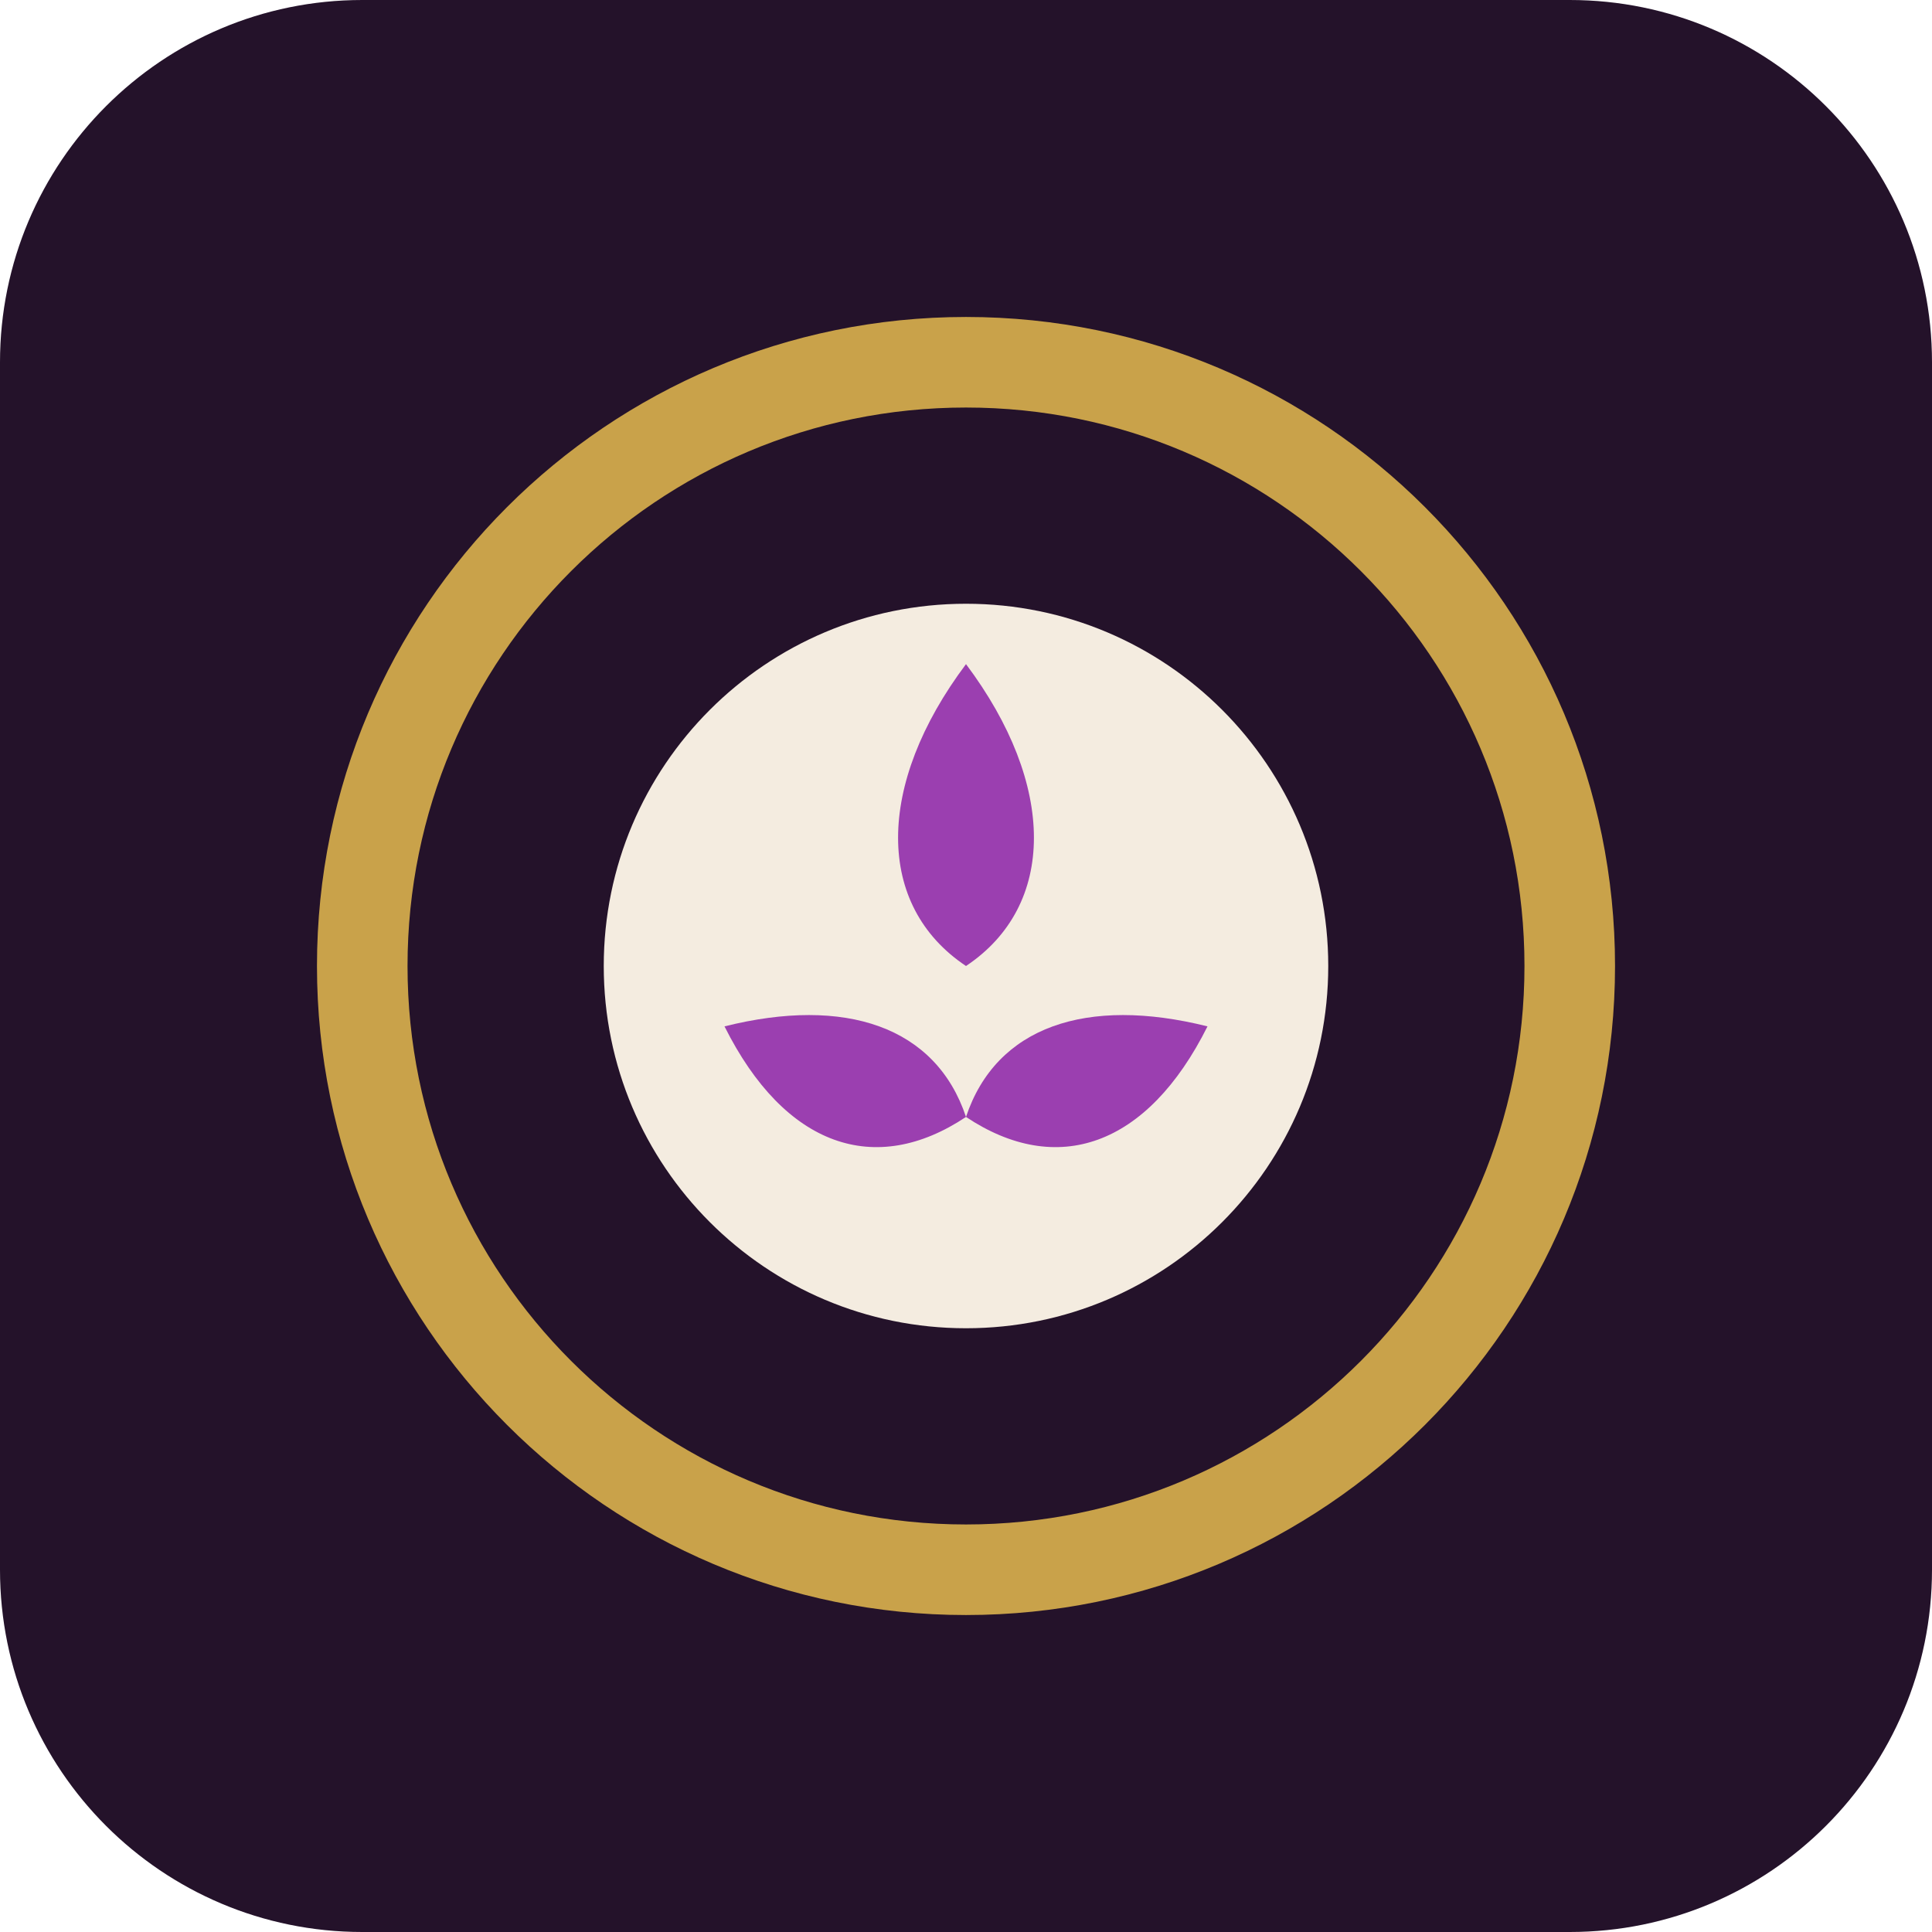
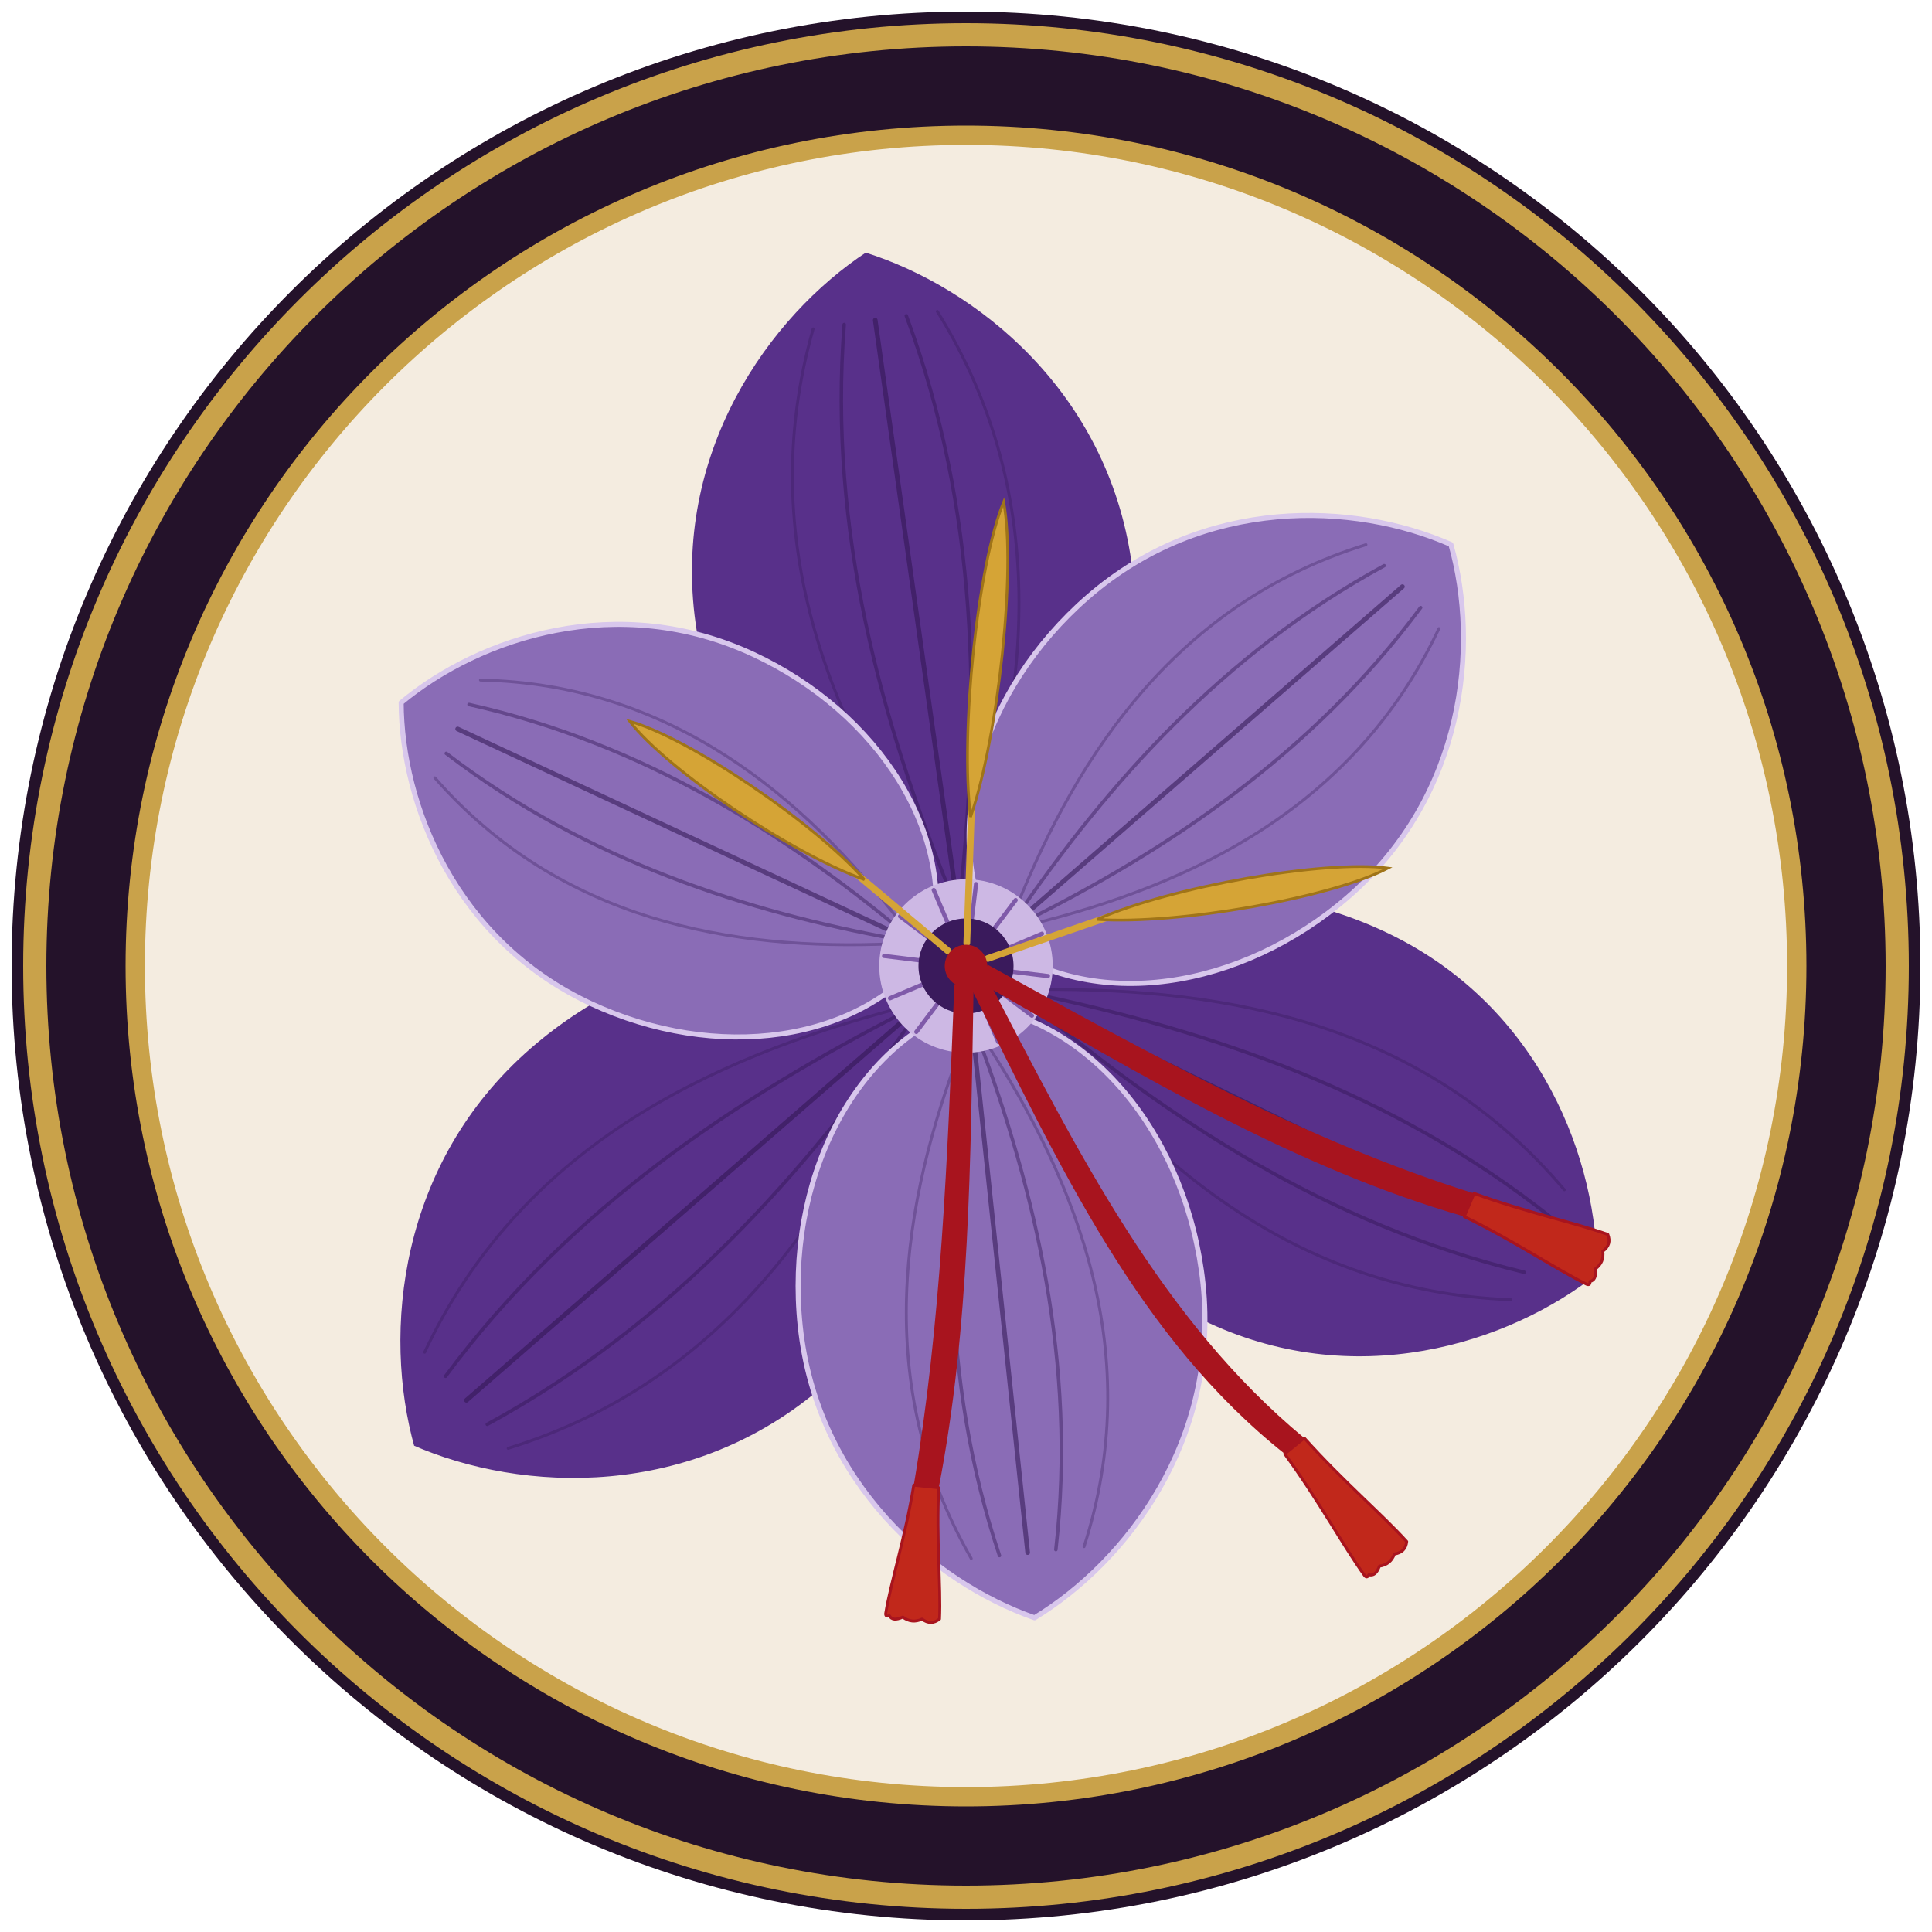
- <svg xmlns="http://www.w3.org/2000/svg" viewBox="0 0 64 64">
-   <rect width="64" height="64" rx="12" fill="#24122A" />
-   <circle cx="32" cy="32" r="20" fill="none" stroke="#C9A24A" stroke-width="3" />
-   <circle cx="32" cy="32" r="12" fill="#F4ECE0" />
-   <path d="M32 22c3 4 3 8 0 10-3-2-3-6 0-10zM24 34c4-1 7 0 8 3-3 2-6 1-8-3zM40 34c-4-1-7 0-8 3 3 2 6 1 8-3z" fill="#9B3FB0" />
+ <svg xmlns="http://www.w3.org/2000/svg" viewBox="0 0 1000 1000">
+   <circle cx="500" cy="500" r="494" fill="#24122A" />
+   <circle cx="500" cy="500" r="482" fill="none" stroke="#C9A24A" stroke-width="12" />
+   <circle cx="500" cy="500" r="430" fill="#F4ECE0" stroke="#C9A24A" stroke-width="10" />
+   <g transform="translate(500 500) rotate(-8)">
+     <path d="M 0 -20 C 69.543 -37.508, 115.905 -112.523, 115.905 -195.039 C 115.905 -285.058, 55.634 -348.82, 0 -375.076 C -55.634 -348.82, -115.905 -285.058, -115.905 -195.039 C -115.905 -112.523, -69.543 -37.508, 0 -20 Z" fill="#58308A" stroke="#F4ECE0" stroke-width="4" stroke-linejoin="round" />
+     <path d="M 0 -40 C 0.0 -131.276, 0.0 -232.547, 0.0 -337.568" stroke="#2F1450" stroke-width="2.4" fill="none" opacity="0.55" stroke-linecap="round" />
+     <path d="M -3 -40 C -25.499 -131.276, -39.408 -232.547, -16.227 -337.568" stroke="#2F1450" stroke-width="1.8" fill="none" opacity="0.42" stroke-linecap="round" />
+     <path d="M 3 -40 C 25.499 -131.276, 39.408 -232.547, 16.227 -337.568" stroke="#2F1450" stroke-width="1.8" fill="none" opacity="0.42" stroke-linecap="round" />
+     <path d="M -6 -40 C -50.998 -131.276, -78.815 -232.547, -32.453 -337.568" stroke="#2F1450" stroke-width="1.5" fill="none" opacity="0.3" stroke-linecap="round" />
+     <path d="M 6 -40 C 50.998 -131.276, 78.815 -232.547, 32.453 -337.568" stroke="#2F1450" stroke-width="1.5" fill="none" opacity="0.3" stroke-linecap="round" />
+   </g>
+   <g transform="translate(500 500) rotate(116)">
+     <path d="M 0 -20 C 67.804 -36.57, 113.007 -109.71, 113.007 -190.163 C 113.007 -277.931, 54.243 -340.1, 0 -365.699 C -54.243 -340.1, -113.007 -277.931, -113.007 -190.163 C -113.007 -109.71, -67.804 -36.57, 0 -20 Z" fill="#58308A" stroke="#F4ECE0" stroke-width="4" stroke-linejoin="round" />
+     <path d="M 0 -40 C 0.0 -127.995, 0.0 -226.733, 0.0 -329.129" stroke="#2F1450" stroke-width="2.4" fill="none" opacity="0.55" stroke-linecap="round" />
+     <path d="M -3 -40 C -24.862 -127.995, -38.422 -226.733, -15.821 -329.129" stroke="#2F1450" stroke-width="1.8" fill="none" opacity="0.42" stroke-linecap="round" />
+     <path d="M 3 -40 C 24.862 -127.995, 38.422 -226.733, 15.821 -329.129" stroke="#2F1450" stroke-width="1.8" fill="none" opacity="0.42" stroke-linecap="round" />
+     <path d="M -6 -40 C -49.723 -127.995, -76.845 -226.733, -31.642 -329.129" stroke="#2F1450" stroke-width="1.5" fill="none" opacity="0.3" stroke-linecap="round" />
+     <path d="M 6 -40 C 49.723 -127.995, 76.845 -226.733, 31.642 -329.129" stroke="#2F1450" stroke-width="1.5" fill="none" opacity="0.3" stroke-linecap="round" />
+   </g>
+   <g transform="translate(500 500) rotate(229)">
+     <path d="M 0 -20 C 70.586 -38.07, 117.643 -114.211, 117.643 -197.965 C 117.643 -289.333, 56.469 -354.053, 0 -380.702 C -56.469 -354.053, -117.643 -289.333, -117.643 -197.965 C -117.643 -114.211, -70.586 -38.07, 0 -20 Z" fill="#58308A" stroke="#F4ECE0" stroke-width="4" stroke-linejoin="round" />
+     <path d="M 0 -40 C 0.0 -133.246, 0.0 -236.035, 0.0 -342.632" stroke="#2F1450" stroke-width="2.4" fill="none" opacity="0.55" stroke-linecap="round" />
+     <path d="M -3 -40 C -25.882 -133.246, -39.999 -236.035, -16.47 -342.632" stroke="#2F1450" stroke-width="1.8" fill="none" opacity="0.42" stroke-linecap="round" />
+     <path d="M 3 -40 C 25.882 -133.246, 39.999 -236.035, 16.47 -342.632" stroke="#2F1450" stroke-width="1.8" fill="none" opacity="0.42" stroke-linecap="round" />
+     <path d="M -6 -40 C -51.763 -133.246, -79.997 -236.035, -32.94 -342.632" stroke="#2F1450" stroke-width="1.5" fill="none" opacity="0.3" stroke-linecap="round" />
+     <path d="M 6 -40 C 51.763 -133.246, 79.997 -236.035, 32.94 -342.632" stroke="#2F1450" stroke-width="1.5" fill="none" opacity="0.3" stroke-linecap="round" />
+   </g>
+   <g transform="translate(500 500) rotate(49)">
+     <path d="M 0 -20 C 61.66 -33.256, 102.767 -99.768, 102.767 -172.932 C 102.767 -252.747, 49.328 -309.282, 0 -332.562 C -49.328 -309.282, -102.767 -252.747, -102.767 -172.932 C -102.767 -99.768, -61.66 -33.256, 0 -20 Z" fill="#8A6CB6" stroke="#D8C7EC" stroke-width="2.6" stroke-linejoin="round" />
+     <path d="M 0 -40 C 0.0 -116.397, 0.0 -206.188, 0.0 -299.305" stroke="#2F1450" stroke-width="2.4" fill="none" opacity="0.55" stroke-linecap="round" />
+     <path d="M -3 -40 C -22.609 -116.397, -34.941 -206.188, -14.387 -299.305" stroke="#2F1450" stroke-width="1.8" fill="none" opacity="0.42" stroke-linecap="round" />
+     <path d="M 3 -40 C 22.609 -116.397, 34.941 -206.188, 14.387 -299.305" stroke="#2F1450" stroke-width="1.8" fill="none" opacity="0.42" stroke-linecap="round" />
+     <path d="M -6 -40 C -45.218 -116.397, -69.882 -206.188, -28.775 -299.305" stroke="#2F1450" stroke-width="1.5" fill="none" opacity="0.3" stroke-linecap="round" />
+     <path d="M 6 -40 C 45.218 -116.397, 69.882 -206.188, 28.775 -299.305" stroke="#2F1450" stroke-width="1.5" fill="none" opacity="0.3" stroke-linecap="round" />
+   </g>
+   <g transform="translate(500 500) rotate(174)">
+     <path d="M 0 -20 C 62.894 -33.921, 104.823 -101.764, 104.823 -176.391 C 104.823 -257.802, 50.315 -315.468, 0 -339.213 C -50.315 -315.468, -104.823 -257.802, -104.823 -176.391 C -104.823 -101.764, -62.894 -33.921, 0 -20 Z" fill="#8A6CB6" stroke="#D8C7EC" stroke-width="2.6" stroke-linejoin="round" />
+     <path d="M 0 -40 C 0.0 -118.724, 0.0 -210.312, 0.0 -305.291" stroke="#2F1450" stroke-width="2.4" fill="none" opacity="0.55" stroke-linecap="round" />
+     <path d="M -3 -40 C -23.061 -118.724, -35.64 -210.312, -14.675 -305.291" stroke="#2F1450" stroke-width="1.8" fill="none" opacity="0.42" stroke-linecap="round" />
+     <path d="M 3 -40 C 23.061 -118.724, 35.64 -210.312, 14.675 -305.291" stroke="#2F1450" stroke-width="1.8" fill="none" opacity="0.42" stroke-linecap="round" />
+     <path d="M -6 -40 C -46.122 -118.724, -71.279 -210.312, -29.35 -305.291" stroke="#2F1450" stroke-width="1.5" fill="none" opacity="0.3" stroke-linecap="round" />
+     <path d="M 6 -40 C 46.122 -118.724, 71.279 -210.312, 29.35 -305.291" stroke="#2F1450" stroke-width="1.5" fill="none" opacity="0.3" stroke-linecap="round" />
+   </g>
+   <g transform="translate(500 500) rotate(295)">
+     <path d="M 0 -20 C 59.81 -32.258, 99.684 -96.775, 99.684 -167.744 C 99.684 -245.164, 47.848 -300.004, 0 -322.585 C -47.848 -300.004, -99.684 -245.164, -99.684 -167.744 C -99.684 -96.775, -59.81 -32.258, 0 -20 Z" fill="#8A6CB6" stroke="#D8C7EC" stroke-width="2.6" stroke-linejoin="round" />
+     <path d="M 0 -40 C 0.0 -112.905, 0.0 -200.003, 0.0 -290.326" stroke="#2F1450" stroke-width="2.4" fill="none" opacity="0.55" stroke-linecap="round" />
+     <path d="M -3 -40 C -21.931 -112.905, -33.893 -200.003, -13.956 -290.326" stroke="#2F1450" stroke-width="1.8" fill="none" opacity="0.42" stroke-linecap="round" />
+     <path d="M 3 -40 C 21.931 -112.905, 33.893 -200.003, 13.956 -290.326" stroke="#2F1450" stroke-width="1.8" fill="none" opacity="0.42" stroke-linecap="round" />
+     <path d="M -6 -40 C -43.861 -112.905, -67.785 -200.003, -27.912 -290.326" stroke="#2F1450" stroke-width="1.5" fill="none" opacity="0.3" stroke-linecap="round" />
+     <path d="M 6 -40 C 43.861 -112.905, 67.785 -200.003, 27.912 -290.326" stroke="#2F1450" stroke-width="1.5" fill="none" opacity="0.3" stroke-linecap="round" />
+   </g>
+   <circle cx="500" cy="500" r="44.9" fill="#CDB8E4" />
+   <g transform="translate(500 500) rotate(7)">
+     <path d="M 0 -8 L 0 -42.7" stroke="#5E3290" stroke-width="2.2" stroke-linecap="round" opacity="0.7" />
+   </g>
+   <g transform="translate(500 500) rotate(37)">
+     <path d="M 0 -8 L 0 -42.7" stroke="#5E3290" stroke-width="2.2" stroke-linecap="round" opacity="0.7" />
+   </g>
+   <g transform="translate(500 500) rotate(67)">
+     <path d="M 0 -8 L 0 -42.7" stroke="#5E3290" stroke-width="2.2" stroke-linecap="round" opacity="0.7" />
+   </g>
+   <g transform="translate(500 500) rotate(97)">
+     <path d="M 0 -8 L 0 -42.7" stroke="#5E3290" stroke-width="2.2" stroke-linecap="round" opacity="0.7" />
+   </g>
+   <g transform="translate(500 500) rotate(127)">
+     <path d="M 0 -8 L 0 -42.7" stroke="#5E3290" stroke-width="2.2" stroke-linecap="round" opacity="0.7" />
+   </g>
+   <g transform="translate(500 500) rotate(157)">
+     <path d="M 0 -8 L 0 -42.7" stroke="#5E3290" stroke-width="2.2" stroke-linecap="round" opacity="0.7" />
+   </g>
+   <g transform="translate(500 500) rotate(187)">
+     <path d="M 0 -8 L 0 -42.7" stroke="#5E3290" stroke-width="2.2" stroke-linecap="round" opacity="0.7" />
+   </g>
+   <g transform="translate(500 500) rotate(217)">
+     <path d="M 0 -8 L 0 -42.7" stroke="#5E3290" stroke-width="2.2" stroke-linecap="round" opacity="0.7" />
+   </g>
+   <g transform="translate(500 500) rotate(247)">
+     <path d="M 0 -8 L 0 -42.7" stroke="#5E3290" stroke-width="2.2" stroke-linecap="round" opacity="0.7" />
+   </g>
+   <g transform="translate(500 500) rotate(277)">
+     <path d="M 0 -8 L 0 -42.7" stroke="#5E3290" stroke-width="2.2" stroke-linecap="round" opacity="0.7" />
+   </g>
+   <g transform="translate(500 500) rotate(307)">
+     <path d="M 0 -8 L 0 -42.7" stroke="#5E3290" stroke-width="2.2" stroke-linecap="round" opacity="0.7" />
+   </g>
+   <g transform="translate(500 500) rotate(337)">
+     <path d="M 0 -8 L 0 -42.7" stroke="#5E3290" stroke-width="2.2" stroke-linecap="round" opacity="0.7" />
+   </g>
+   <circle cx="500" cy="500" r="24.6" fill="#3A1A5C" />
+   <g transform="translate(500 500) rotate(-50)">
+     <path d="M 0 -12 L 0 -77.61" stroke="#D5A436" stroke-width="3.5" stroke-linecap="round" />
+     <g transform="rotate(-6 0 -73.29817)">
+       <path d="M 0 -68.987 C 10 -107.791, 10 -185.401, 0 -215.583 C -10 -185.401, -10 -107.791, 0 -68.987 Z" fill="#D5A436" stroke="#A07418" stroke-width="1.4" />
+     </g>
+   </g>
+   <g transform="translate(500 500) rotate(2)">
+     <path d="M 0 -12 L 0 -86.789" stroke="#D5A436" stroke-width="3.5" stroke-linecap="round" />
+     <g transform="rotate(4 0 -81.96785)">
+       <path d="M 0 -77.146 C 10 -120.541, 10 -207.33, 0 -241.082 C -10 -207.33, -10 -120.541, 0 -77.146 Z" fill="#D5A436" stroke="#A07418" stroke-width="1.4" />
+     </g>
+   </g>
+   <g transform="translate(500 500) rotate(71)">
+     <path d="M 0 -12 L 0 -80.948" stroke="#D5A436" stroke-width="3.5" stroke-linecap="round" />
+     <g transform="rotate(9 0 -76.45078)">
+       <path d="M 0 -71.954 C 10 -112.428, 10 -193.376, 0 -224.855 C -10 -193.376, -10 -112.428, 0 -71.954 Z" fill="#D5A436" stroke="#A07418" stroke-width="1.4" />
+     </g>
+   </g>
+   <g transform="translate(500 500) rotate(113)">
+     <path d="M -5 -10 C 5.0 -108.022, 14.5 -198.04, 5.6 -288.058 L 18.6 -288.058 C 29.5 -198.04, 17.0 -108.022, 5 -10 Z" fill="#A8141E" />
+     <path d="M 5.6 -288.058 C 4.1 -316.864, -0.9 -342.069, -1.9 -360.073 Q 2.1 -364.073, 7.1 -361.073 Q 12.1 -364.073, 17.1 -361.073 Q 22.1 -364.073, 24.1 -361.073 Q 26.1 -362.073, 26.1 -360.073 C 25.1 -342.069, 20.1 -316.864, 18.6 -288.058 Z" fill="#C1281B" stroke="#A8141E" stroke-width="1.5" stroke-linejoin="round" />
+   </g>
+   <g transform="translate(500 500) rotate(141)">
+     <path d="M -5 -10 C 16.0 -112.523, 36.5 -206.292, 17.7 -300.061 L 30.7 -300.061 C 51.5 -206.292, 28.0 -112.523, 5 -10 Z" fill="#A8141E" />
+     <path d="M 17.7 -300.061 C 16.2 -330.067, 11.2 -356.322, 10.2 -375.076 Q 14.2 -379.076, 19.2 -376.076 Q 24.2 -379.076, 29.2 -376.076 Q 34.2 -379.076, 36.2 -376.076 Q 38.2 -377.076, 38.2 -375.076 C 37.2 -356.322, 32.2 -330.067, 30.7 -300.061 Z" fill="#C1281B" stroke="#A8141E" stroke-width="1.5" stroke-linejoin="round" />
+   </g>
+   <g transform="translate(500 500) rotate(186)">
+     <path d="M -5 -10 C -13.0 -101.27, -21.5 -185.662, -14.2 -270.054 L -1.2 -270.054 C -6.5 -185.662, -1.0 -101.27, 5 -10 Z" fill="#A8141E" />
+     <path d="M -14.2 -270.054 C -15.7 -297.06, -20.7 -320.69, -21.7 -337.568 Q -17.7 -341.568, -12.7 -338.568 Q -7.7 -341.568, -2.7 -338.568 Q 2.3 -341.568, 4.3 -338.568 Q 6.3 -339.568, 6.3 -337.568 C 5.3 -320.69, 0.3 -297.06, -1.2 -270.054 Z" fill="#C1281B" stroke="#A8141E" stroke-width="1.5" stroke-linejoin="round" />
+   </g>
+   <circle cx="500" cy="500" r="11" fill="#A8141E" />
</svg>
